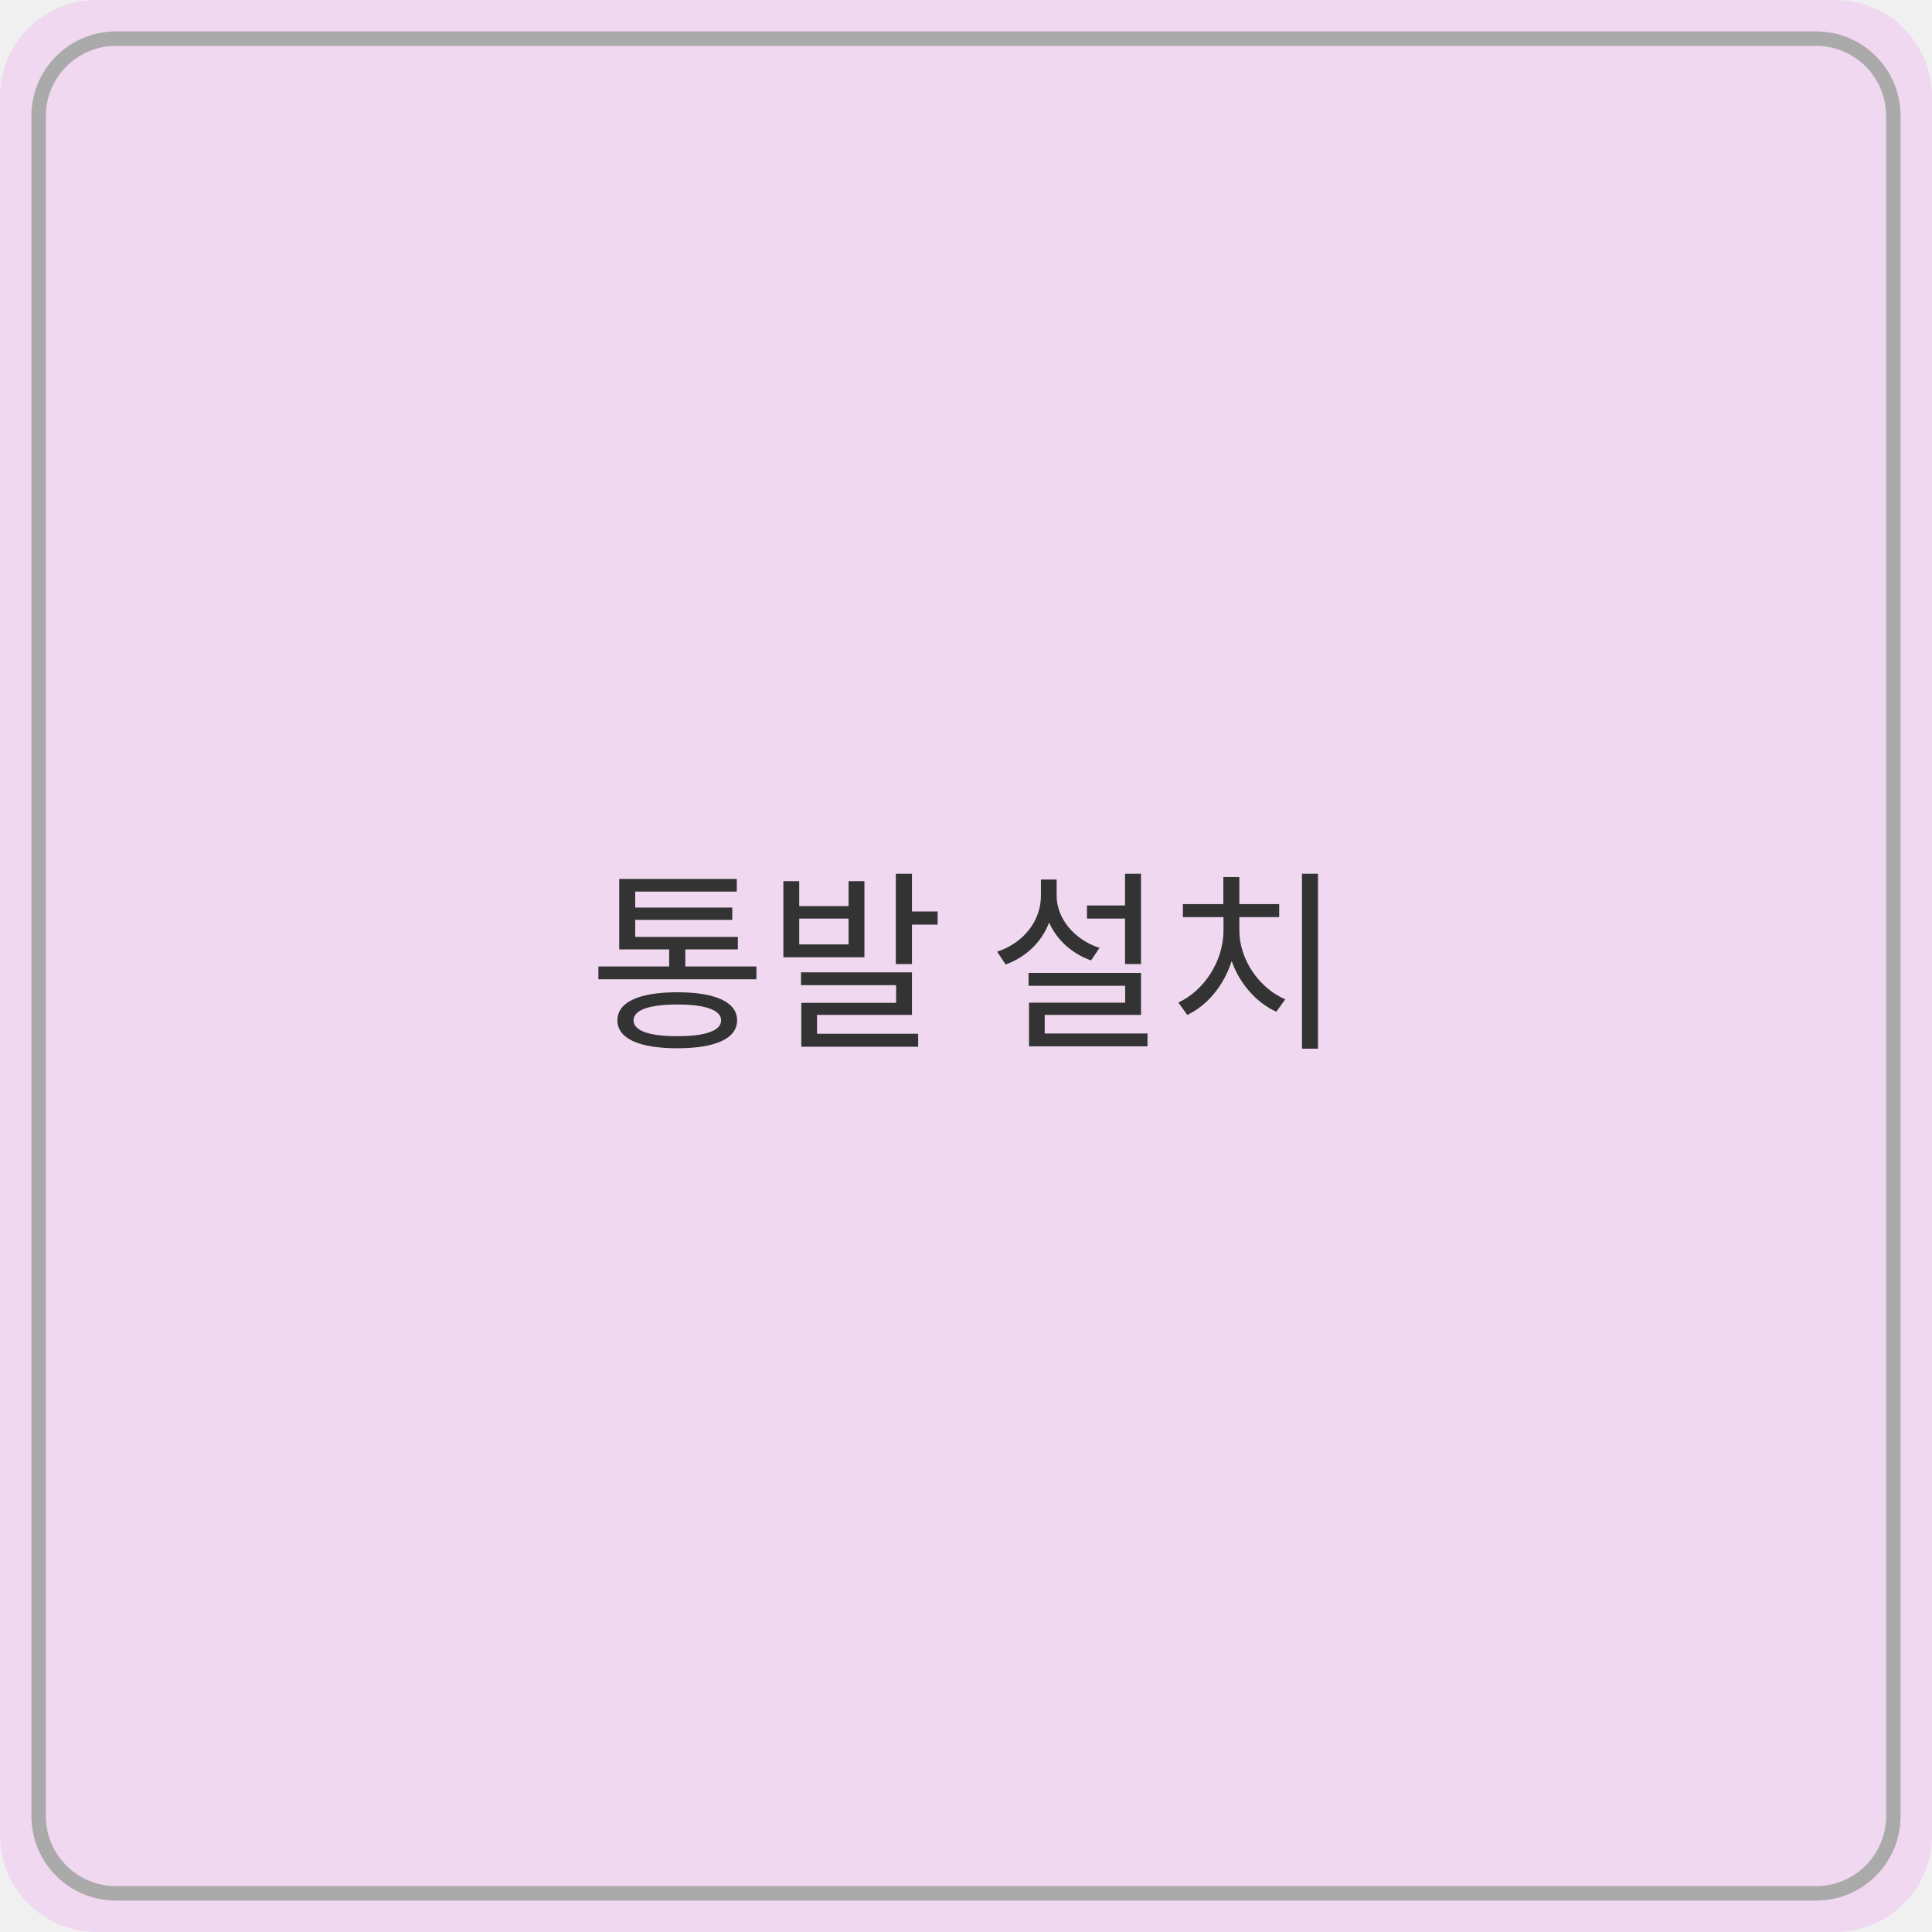
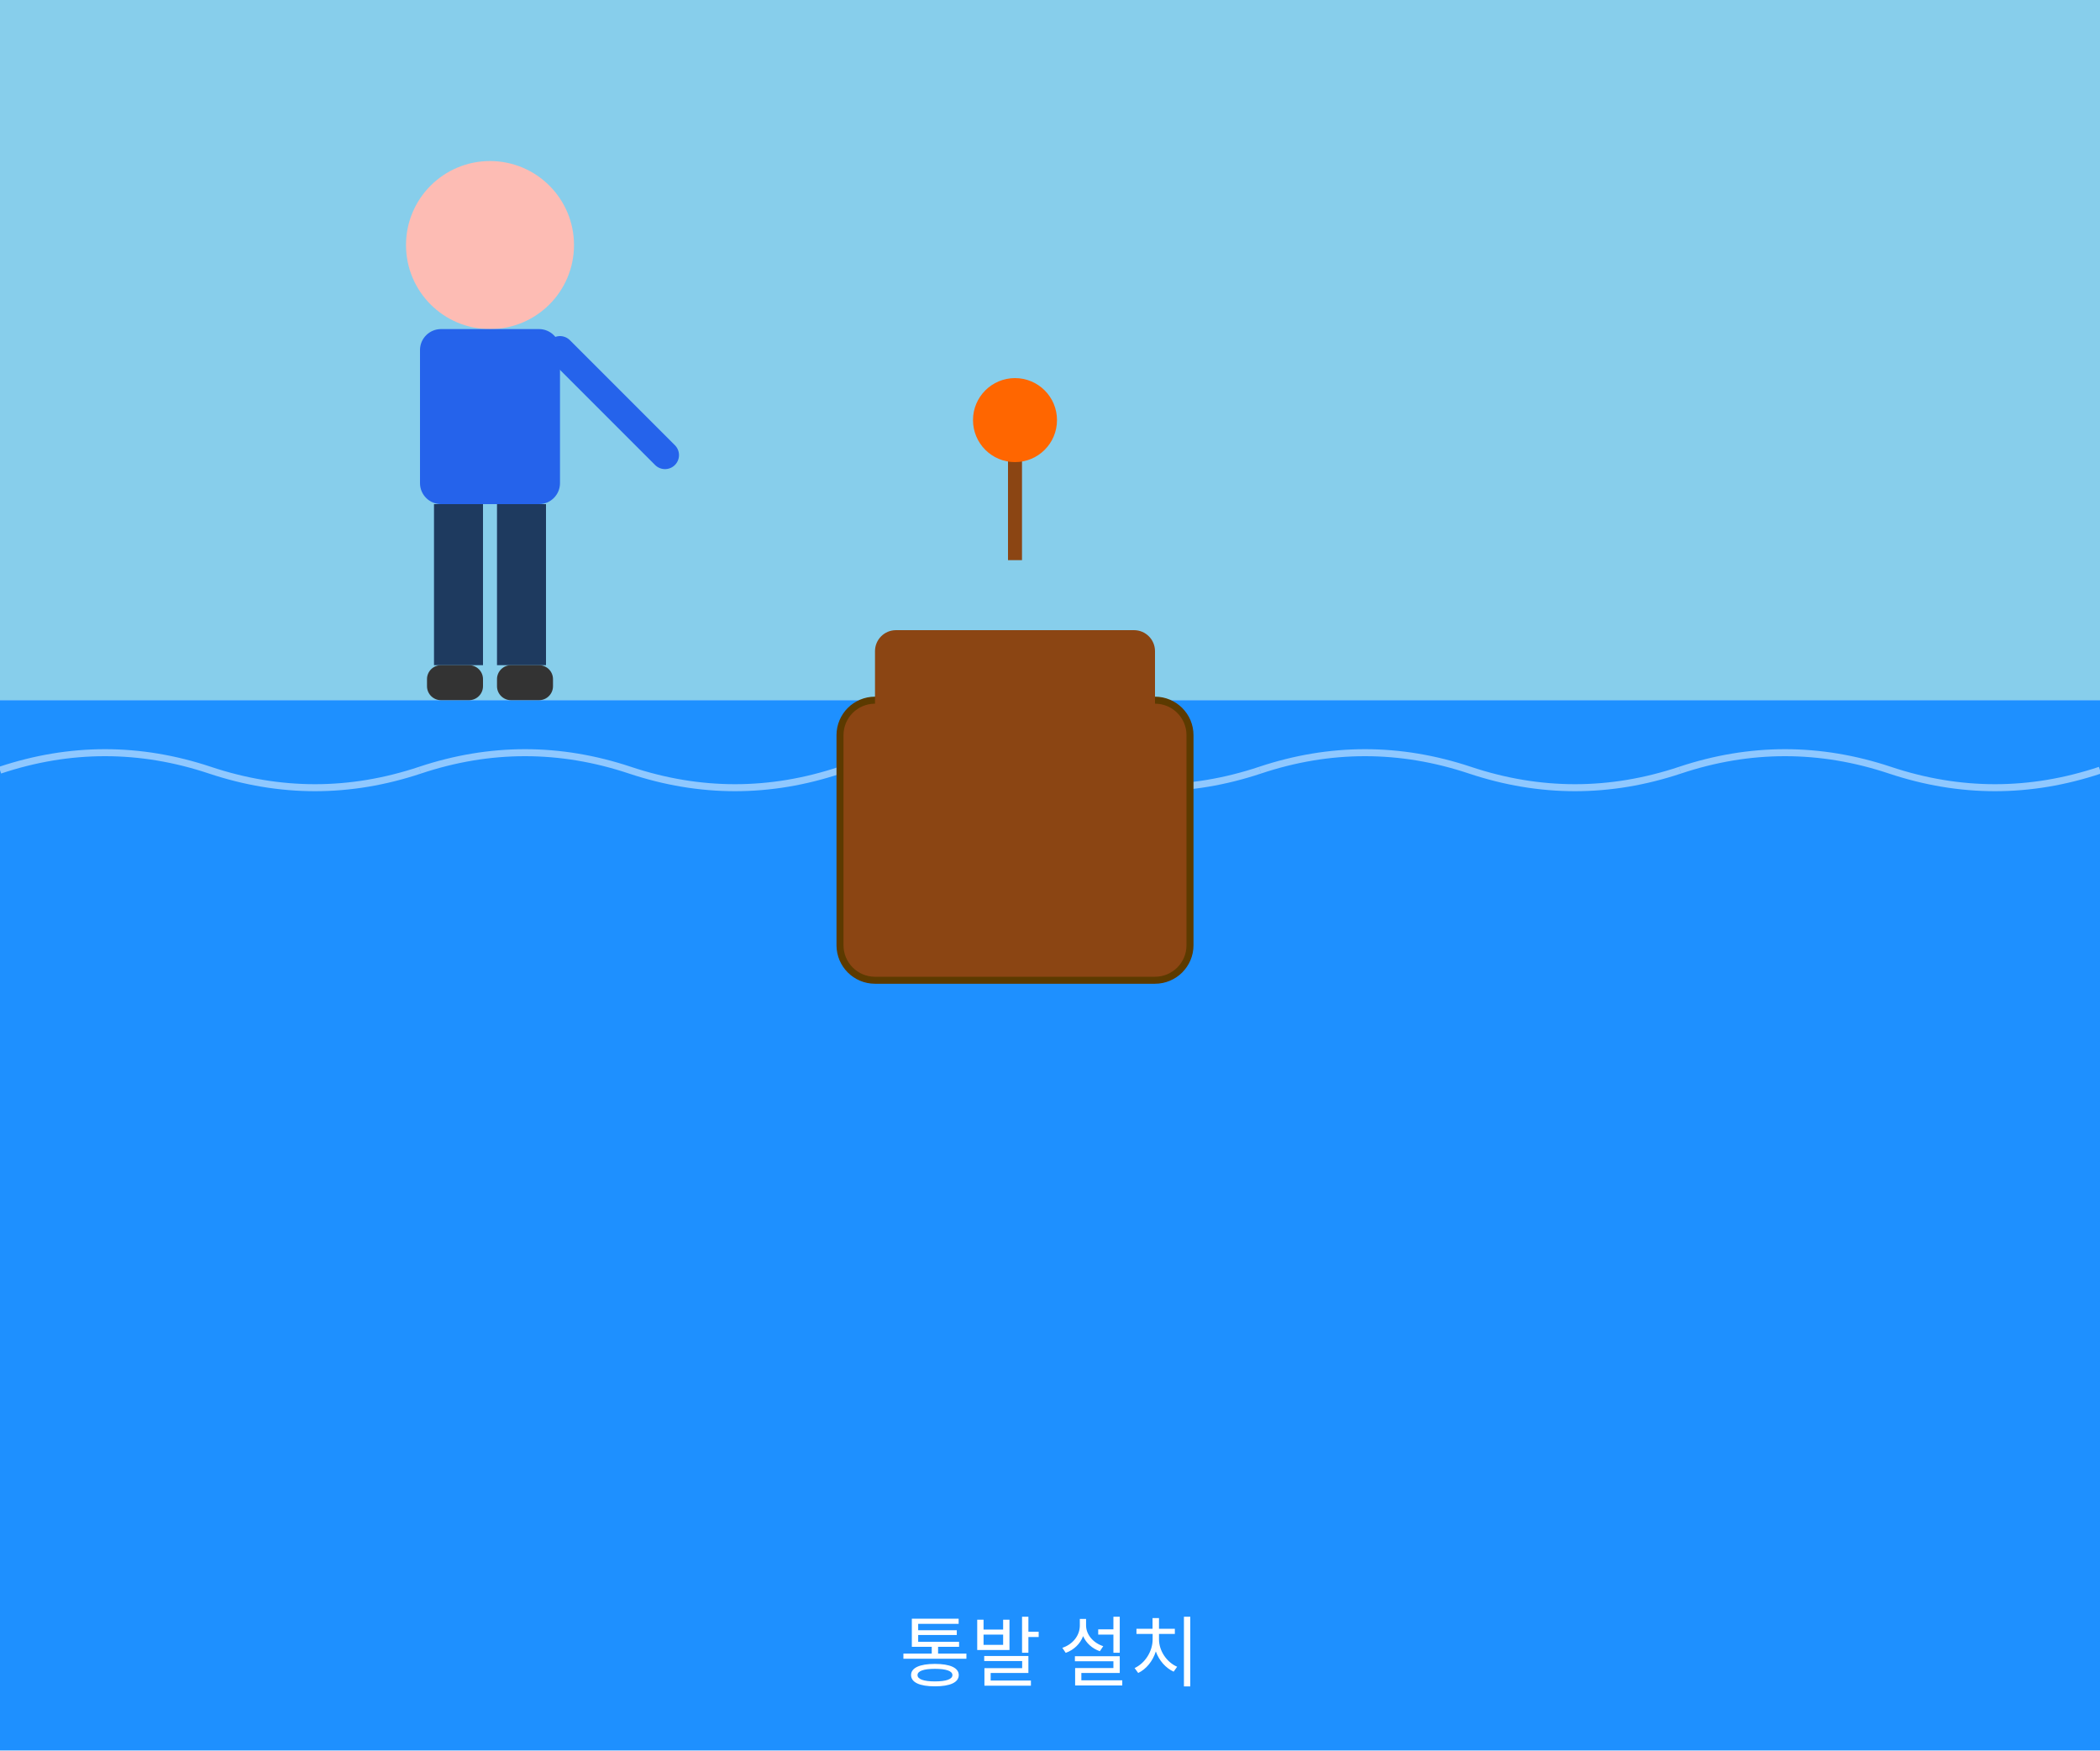
- <svg xmlns="http://www.w3.org/2000/svg" width="200" height="200" viewBox="0 0 200 200">
-   <rect width="200" height="200" fill="#f0d8f0" rx="10" />
-   <rect x="4" y="4" width="192" height="192" fill="none" stroke="#aaa" stroke-width="1.5" rx="8" />
-   <text x="100" y="100" font-size="20" fill="#333" dominant-baseline="middle" text-anchor="middle">통발 설치</text>
+ <svg xmlns="http://www.w3.org/2000/svg" viewBox="0 0 300 250" width="300" height="250">
+   <rect width="300" height="250" fill="#f0f4f8" rx="8" />
+   <rect x="0" y="0" width="300" height="100" fill="#87CEEB" />
+   <rect x="0" y="100" width="300" height="150" fill="#1E90FF" />
+   <path d="M0,110 Q15,105 30,110 Q45,115 60,110" stroke="white" stroke-width="1" fill="none" opacity="0.5" />
+   <path d="M60,110 Q75,105 90,110 Q105,115 120,110" stroke="white" stroke-width="1" fill="none" opacity="0.5" />
+   <path d="M120,110 Q135,105 150,110 Q165,115 180,110" stroke="white" stroke-width="1" fill="none" opacity="0.5" />
+   <path d="M180,110 Q195,105 210,110 Q225,115 240,110" stroke="white" stroke-width="1" fill="none" opacity="0.5" />
+   <path d="M240,110 Q255,105 270,110 Q285,115 300,110" stroke="white" stroke-width="1" fill="none" opacity="0.5" />
+   <rect x="120" y="100" width="50" height="40" rx="5" fill="#8B4513" stroke="#5C3A00" />
+   <rect x="125" y="90" width="40" height="15" rx="3" fill="#8B4513" />
+   <line x1="145" y1="80" x2="145" y2="65" stroke="#8B4513" stroke-width="2" />
+   <circle cx="145" cy="60" r="6" fill="#FF6600" />
+   <circle cx="70" cy="35" r="12" fill="#FDBCB4" />
+   <rect x="60" y="47" width="20" height="25" rx="3" fill="#2563EB" />
+   <rect x="62" y="72" width="7" height="23" fill="#1E3A5F" />
+   <rect x="71" y="72" width="7" height="23" fill="#1E3A5F" />
+   <rect x="61" y="95" width="8" height="5" rx="2" fill="#333" />
+   <rect x="71" y="95" width="8" height="5" rx="2" fill="#333" />
+   <line x1="80" y1="50" x2="95" y2="65" stroke="#2563EB" stroke-width="4" stroke-linecap="round" />
+   <text x="150" y="240" text-anchor="middle" font-size="11" fill="white" font-family="Arial">통발 설치</text>
</svg>
